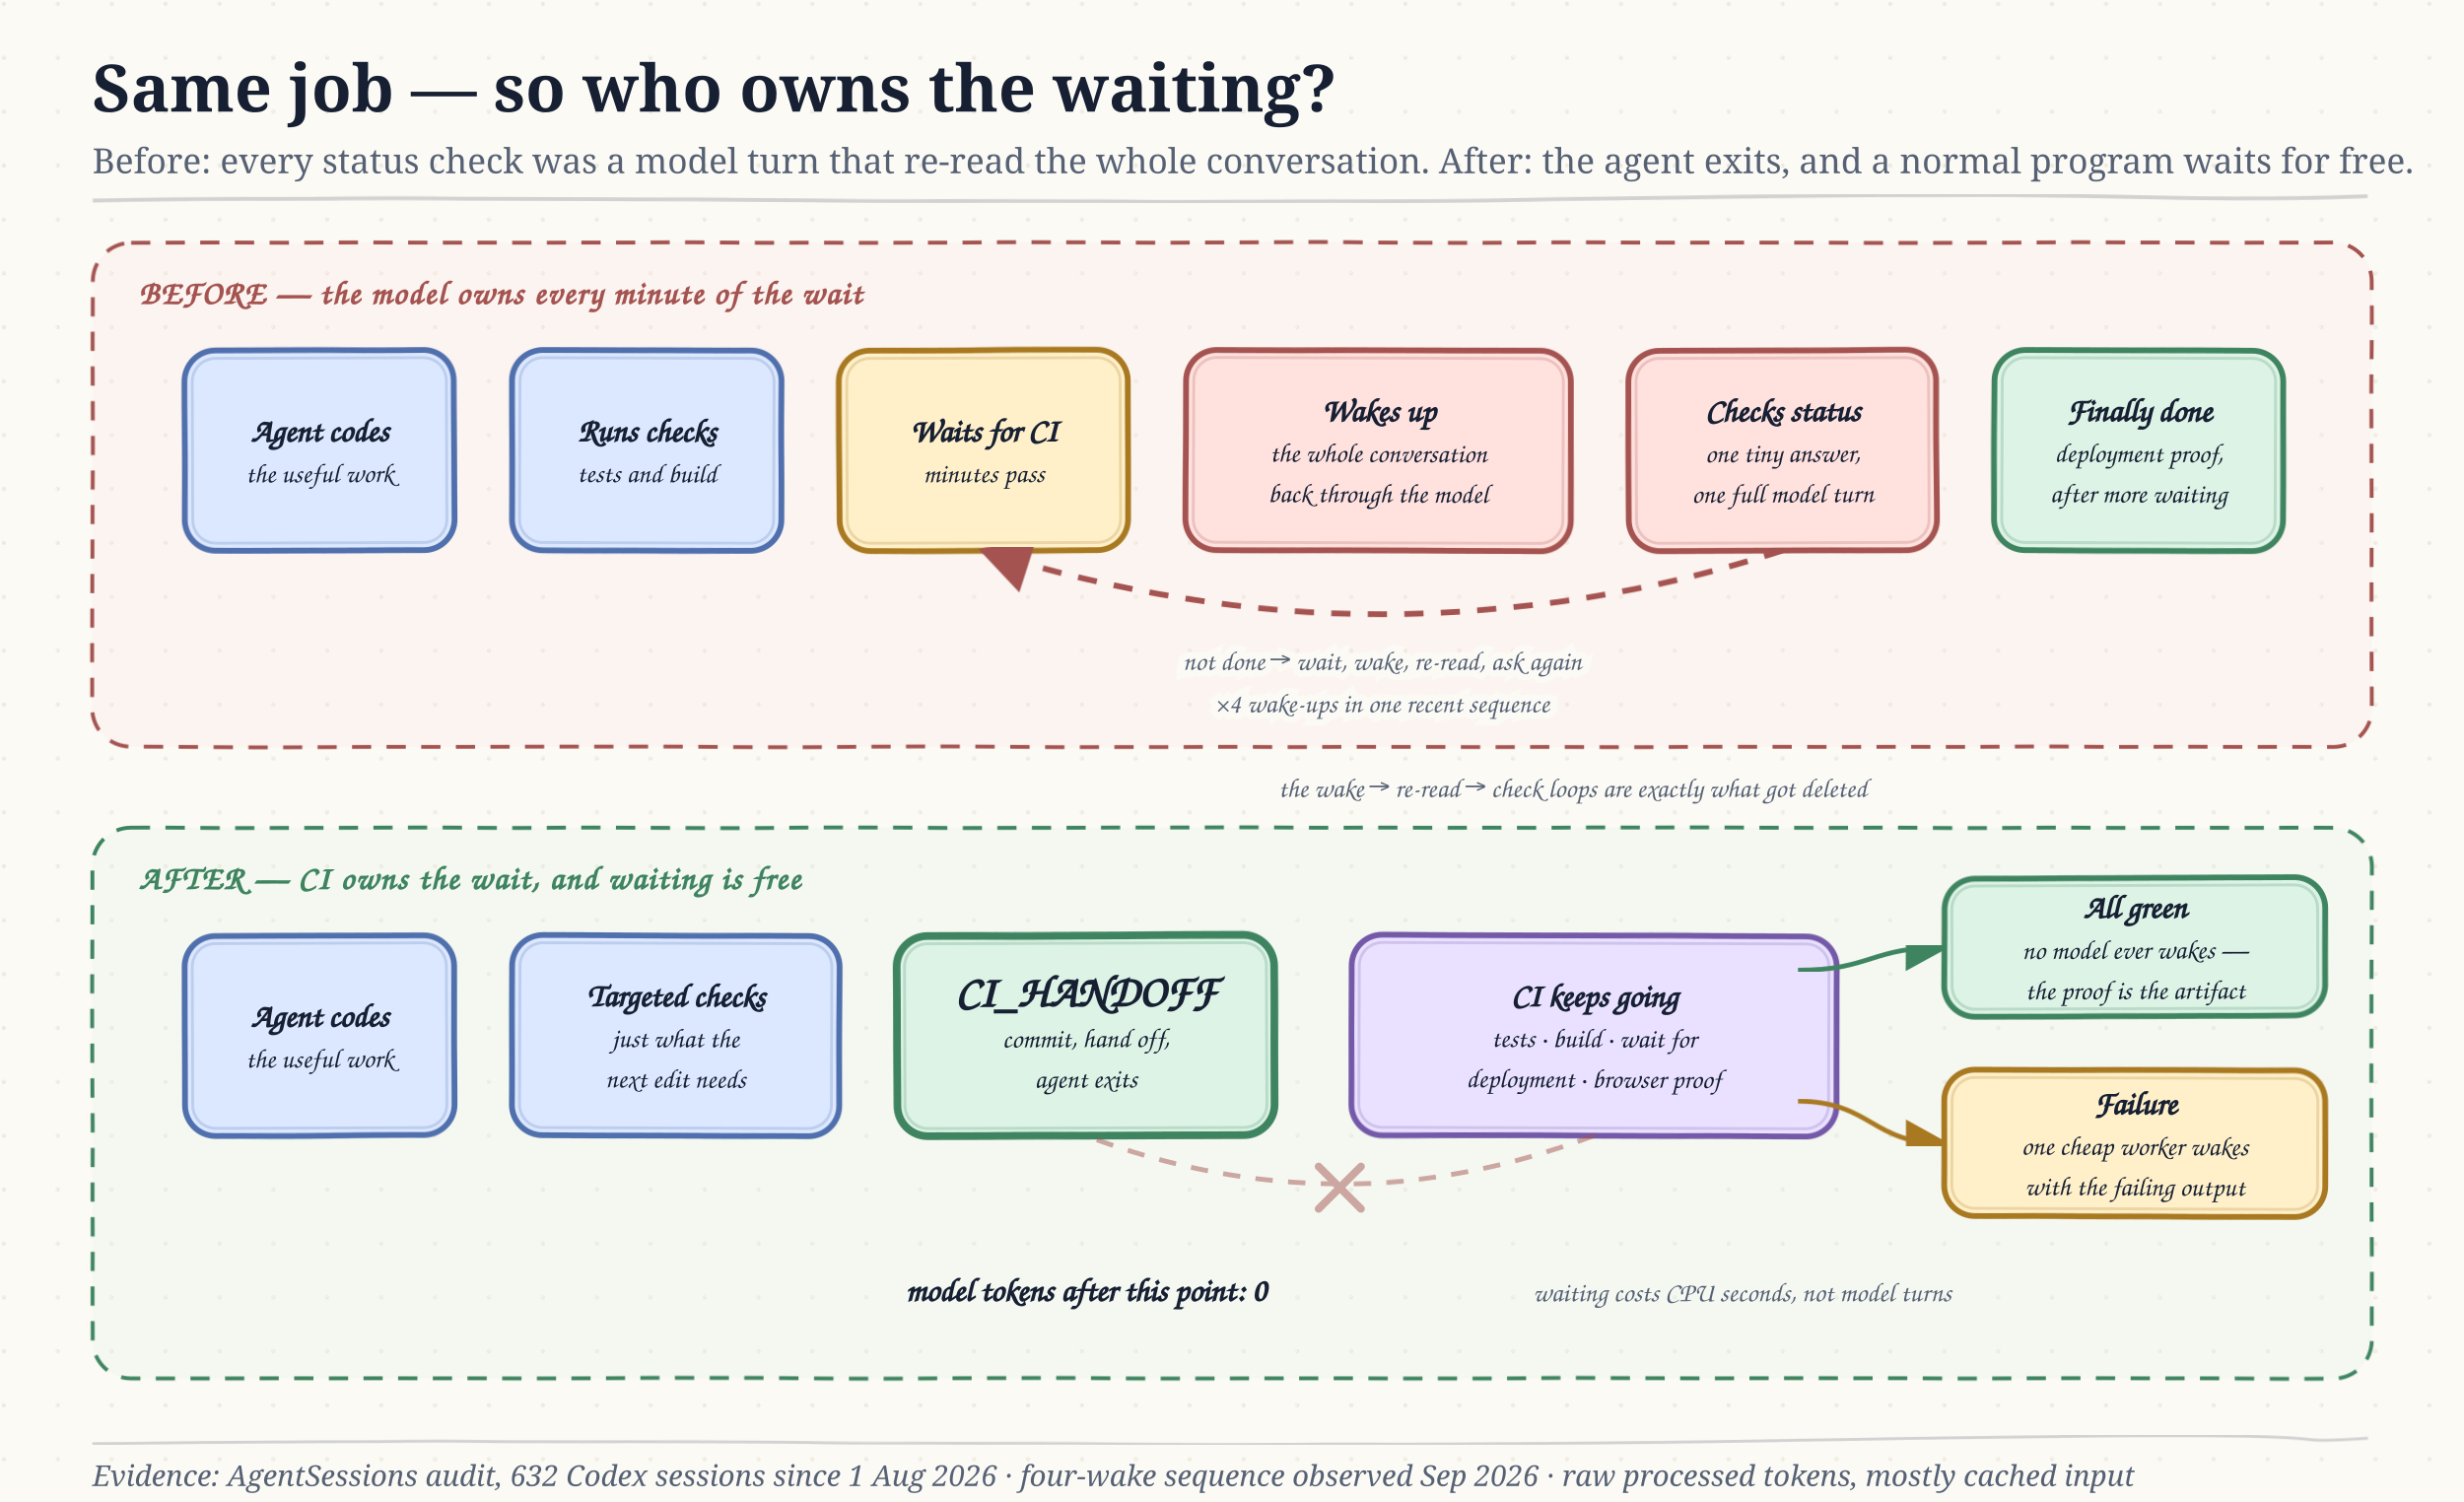
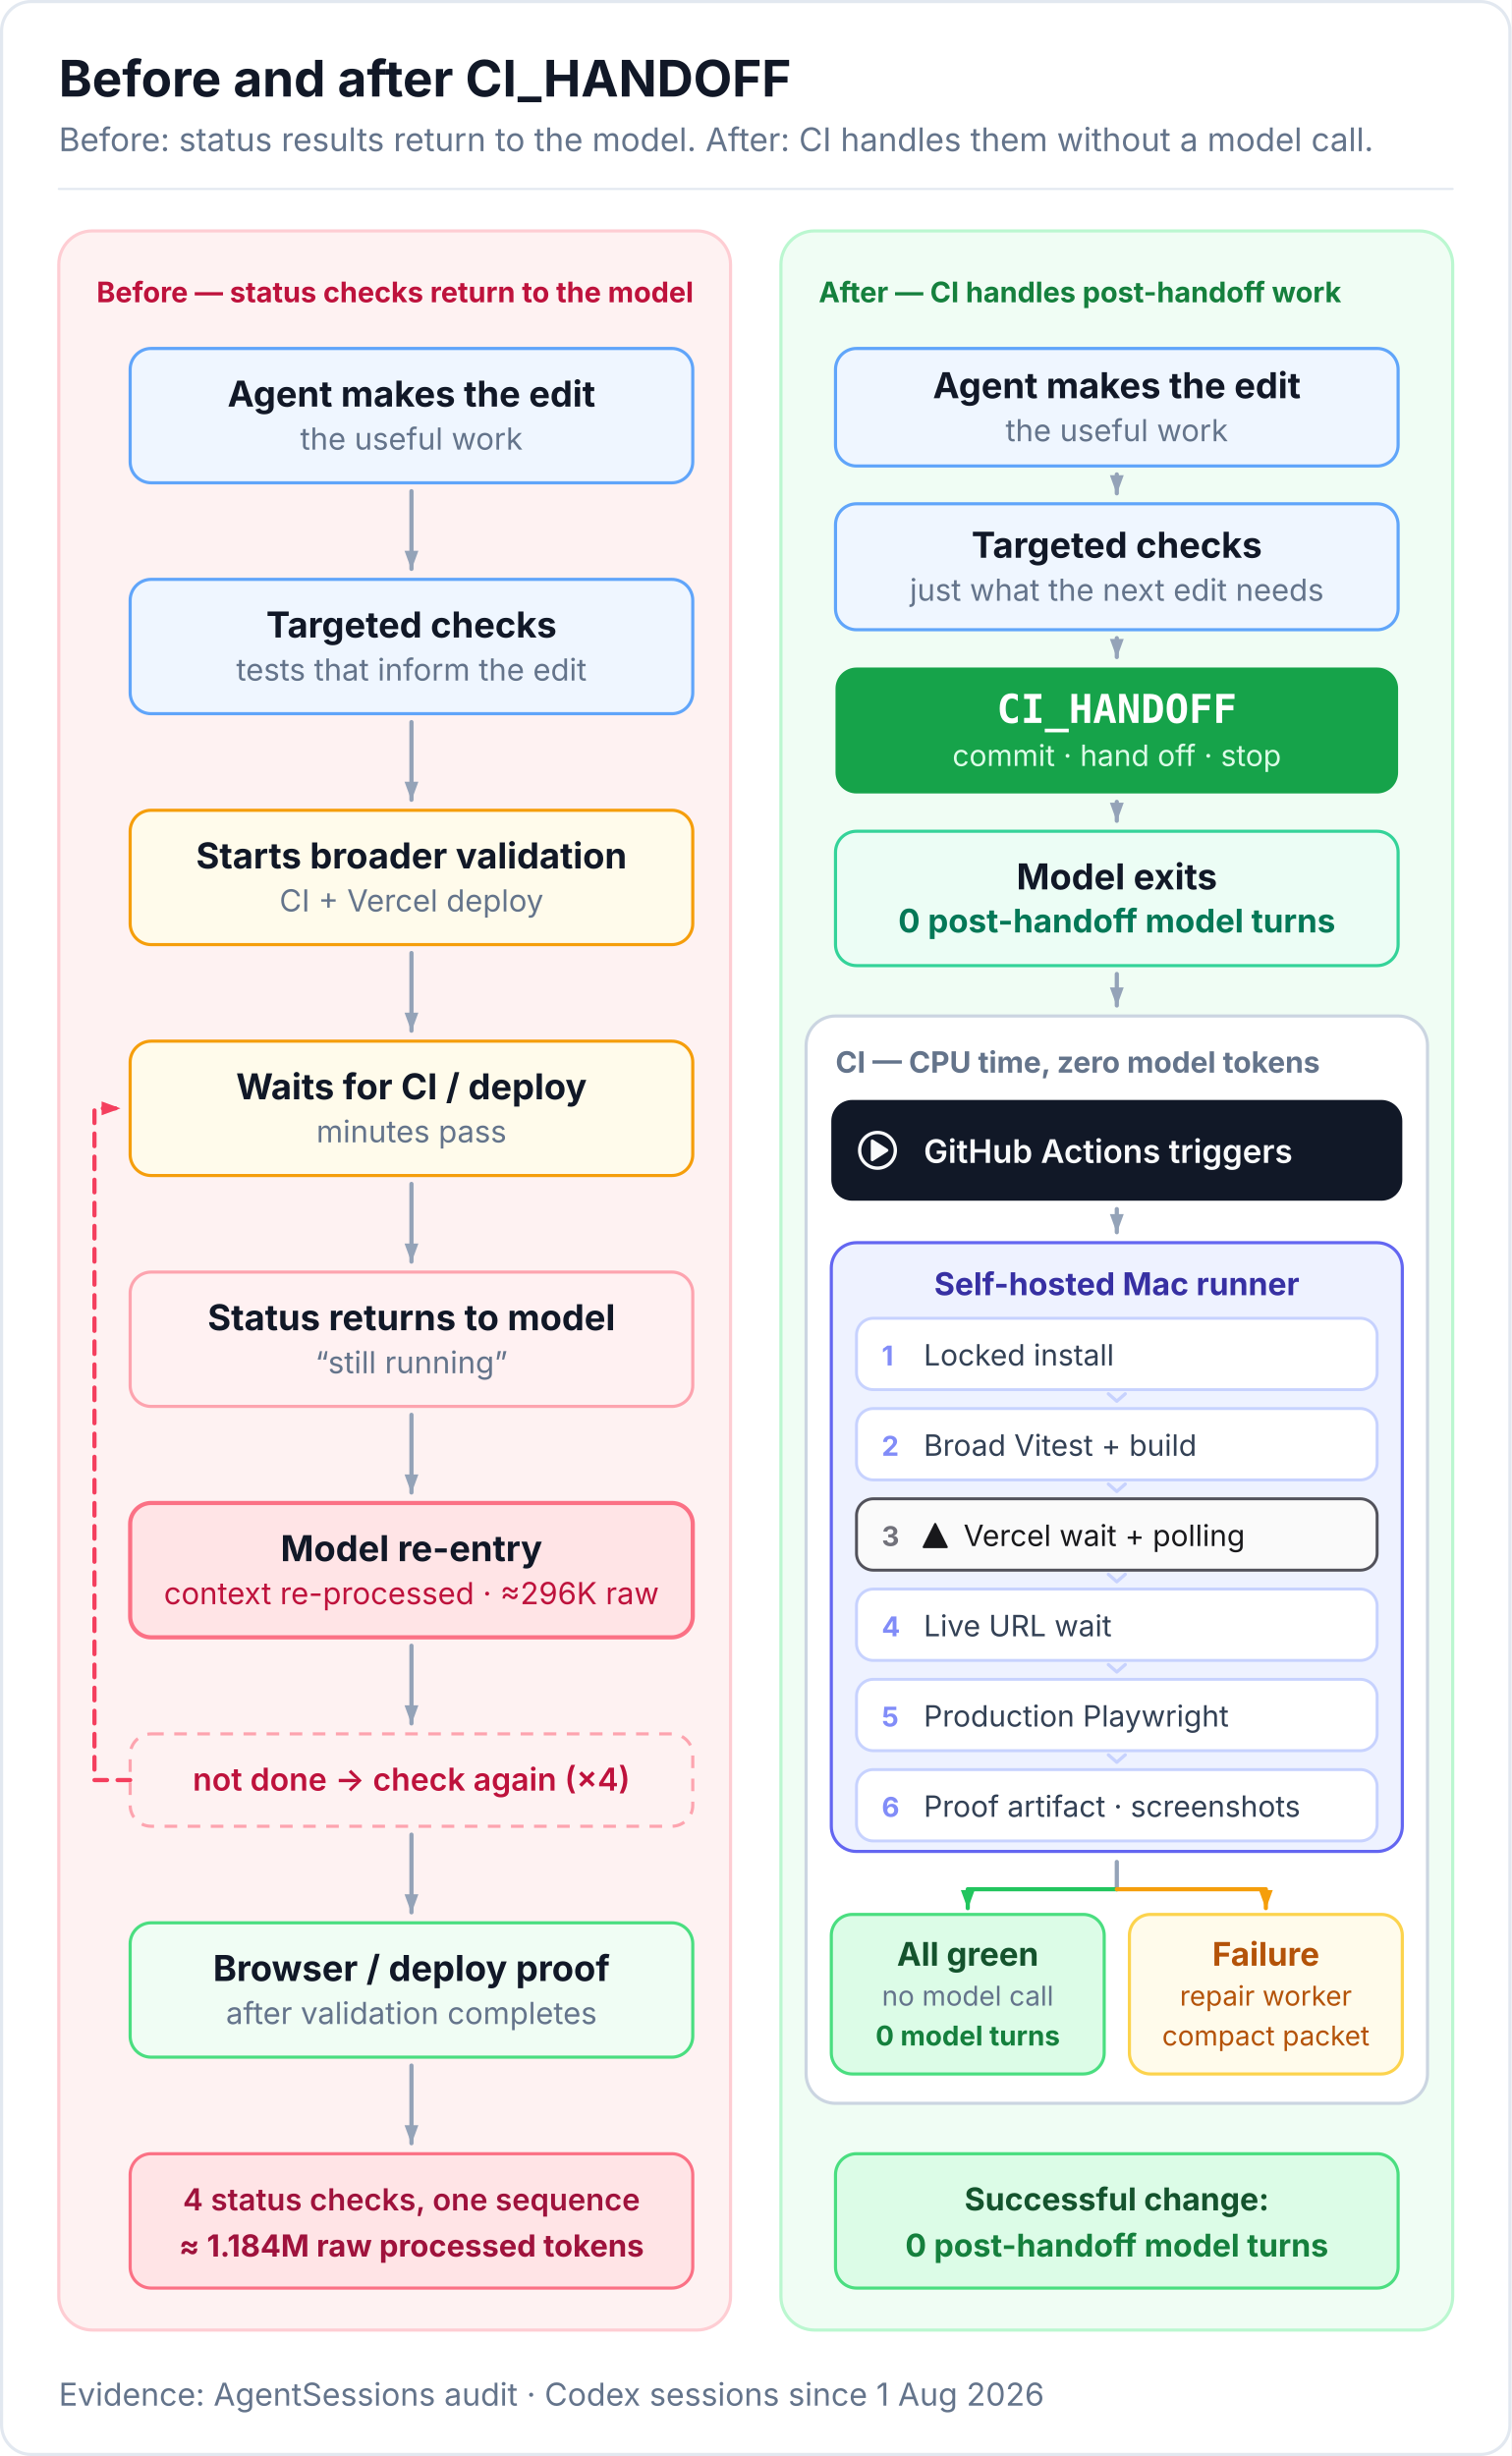
- <svg xmlns="http://www.w3.org/2000/svg" viewBox="0 0 1280 780" role="img" aria-labelledby="title desc">
+ <svg xmlns="http://www.w3.org/2000/svg" width="720" height="1170" viewBox="0 0 720 1170" role="img" aria-labelledby="title desc">
  <defs>
-     <pattern id="dots" width="28" height="28" patternUnits="userSpaceOnUse">
-       <circle cx="2" cy="2" r="1.1" fill="#e7e2d5" />
-     </pattern>
-     <filter id="wobble" x="-5%" y="-5%" width="110%" height="110%">
-       <feTurbulence type="fractalNoise" baseFrequency="0.012" numOctaves="2" seed="11" result="noise" />
-       <feDisplacementMap in="SourceGraphic" in2="noise" scale="0.85" />
-     </filter>
-     <marker id="arr-ink" markerWidth="10" markerHeight="10" refX="8" refY="5" orient="auto">
-       <path d="M 0 0 L 9 5 L 0 10 z" fill="#172033" />
+     <marker id="head-94a3b8" markerWidth="10" markerHeight="8" refX="8.6" refY="4" orient="auto" markerUnits="userSpaceOnUse">
+       <path d="M 0 0.7 L 9 4 L 0 7.3 Z" fill="#94a3b8" />
    </marker>
-     <marker id="arr-roseStroke" markerWidth="10" markerHeight="10" refX="8" refY="5" orient="auto">
-       <path d="M 0 0 L 9 5 L 0 10 z" fill="#a45350" />
+     <marker id="head-f43f5e" markerWidth="10" markerHeight="8" refX="8.6" refY="4" orient="auto" markerUnits="userSpaceOnUse">
+       <path d="M 0 0.7 L 9 4 L 0 7.3 Z" fill="#f43f5e" />
    </marker>
-     <marker id="arr-greenStroke" markerWidth="10" markerHeight="10" refX="8" refY="5" orient="auto">
-       <path d="M 0 0 L 9 5 L 0 10 z" fill="#3f8460" />
+     <marker id="head-22c55e" markerWidth="10" markerHeight="8" refX="8.6" refY="4" orient="auto" markerUnits="userSpaceOnUse">
+       <path d="M 0 0.7 L 9 4 L 0 7.3 Z" fill="#22c55e" />
    </marker>
-     <marker id="arr-amberStroke" markerWidth="10" markerHeight="10" refX="8" refY="5" orient="auto">
-       <path d="M 0 0 L 9 5 L 0 10 z" fill="#a97921" />
+     <marker id="head-f59e0b" markerWidth="10" markerHeight="8" refX="8.6" refY="4" orient="auto" markerUnits="userSpaceOnUse">
+       <path d="M 0 0.7 L 9 4 L 0 7.3 Z" fill="#f59e0b" />
    </marker>
-     <marker id="arr-purpleStroke" markerWidth="10" markerHeight="10" refX="8" refY="5" orient="auto">
-       <path d="M 0 0 L 9 5 L 0 10 z" fill="#7459a8" />
-     </marker>
-     <marker id="arr-blueStroke" markerWidth="10" markerHeight="10" refX="8" refY="5" orient="auto">
-       <path d="M 0 0 L 9 5 L 0 10 z" fill="#4f6fad" />
-     </marker>
-     <marker id="arr-muted" markerWidth="10" markerHeight="10" refX="8" refY="5" orient="auto">
-       <path d="M 0 0 L 9 5 L 0 10 z" fill="#566174" />
-     </marker>
-     <style>
-       .rough { filter: url(#wobble); }
-       .title { font: 700 34px Georgia, serif; fill: #172033; }
-       .subtitle { font: 18px Georgia, serif; fill: #566174; }
-       .lane-label { font: 700 17px "Comic Sans MS", "Bradley Hand", cursive; letter-spacing: 1px; }
-       .node-title { font: 700 17px "Comic Sans MS", "Bradley Hand", cursive; fill: #172033; }
-       .node-title-strong { font: 700 23px "Comic Sans MS", "Bradley Hand", cursive; fill: #172033; }
-       .body { font: 14px "Comic Sans MS", "Bradley Hand", cursive; fill: #172033; }
-       .small { font: 14px "Comic Sans MS", "Bradley Hand", cursive; fill: #566174; }
-       .tag { font: 700 17px "Comic Sans MS", "Bradley Hand", cursive; fill: #172033; }
-       .arrow-label { font: 14px "Comic Sans MS", "Bradley Hand", cursive; fill: #566174; paint-order: stroke; stroke: #fbfaf5; stroke-width: 7px; }
-       .banner-main { font: 700 20px "Comic Sans MS", "Bradley Hand", cursive; fill: #172033; }
-       .banner-sub { font: 15px "Comic Sans MS", "Bradley Hand", cursive; fill: #566174; }
-       .footer { font: 15px Georgia, serif; font-style: italic; fill: #566174; }
-     </style>
  </defs>
-   <rect width="1280" height="780" fill="#fbfaf5" />
-   <rect width="1280" height="780" fill="url(#dots)" opacity=".68" />
-   <text x="48" y="58" class="title">Same job — so who owns the waiting?</text>
-   <text x="48" y="90" class="subtitle">Before: every status check was a model turn that re-read the whole conversation. After: the agent exits, and a normal program waits for free.</text>
-   <path d="M 48 104 C 330 101, 580 108, 846 103 S 1125 106, 1230 102" fill="none" stroke="#172033" stroke-width="2" stroke-opacity=".18" class="rough" />
-   <rect x="48" y="126" width="1184" height="262" rx="20" fill="#ffe1de" fill-opacity=".22" stroke="#a45350" stroke-width="2" stroke-dasharray="10 8" class="rough" />
-   <text x="72" y="158" class="lane-label" fill="#a45350">BEFORE — the model owns every minute of the wait</text>
-   <g transform="rotate(-0.2 166 234)">
-     <rect x="96" y="182" width="140" height="104" rx="16" fill="#dce8ff" stroke="#4f6fad" stroke-width="3" class="rough" />
-     <rect x="100" y="186" width="132" height="96" rx="12" fill="none" stroke="#4f6fad" stroke-opacity=".22" stroke-width="1.5" />
-     <text x="166" y="229.5" text-anchor="middle" class="node-title">Agent codes</text>
-     <text x="166" y="250.5" text-anchor="middle" class="body">the useful work</text>
-   </g>
-   <g>
-     <path d="M 236 234 C 251 234, 251 234, 266 234" fill="none" stroke="#172033" stroke-width="2.5" marker-end="url(#arr-ink)" class="rough" />
-   </g>
-   <g transform="rotate(0.2 336 234)">
-     <rect x="266" y="182" width="140" height="104" rx="16" fill="#dce8ff" stroke="#4f6fad" stroke-width="3" class="rough" />
-     <rect x="270" y="186" width="132" height="96" rx="12" fill="none" stroke="#4f6fad" stroke-opacity=".22" stroke-width="1.5" />
-     <text x="336" y="229.5" text-anchor="middle" class="node-title">Runs checks</text>
-     <text x="336" y="250.5" text-anchor="middle" class="body">tests and build</text>
-   </g>
-   <g>
-     <path d="M 406 234 C 421 234, 421 234, 436 234" fill="none" stroke="#172033" stroke-width="2.5" marker-end="url(#arr-ink)" class="rough" />
-   </g>
-   <g transform="rotate(-0.2 511 234)">
-     <rect x="436" y="182" width="150" height="104" rx="16" fill="#fff0c9" stroke="#a97921" stroke-width="3" class="rough" />
-     <rect x="440" y="186" width="142" height="96" rx="12" fill="none" stroke="#a97921" stroke-opacity=".22" stroke-width="1.5" />
-     <text x="511" y="229.5" text-anchor="middle" class="node-title">Waits for CI</text>
-     <text x="511" y="250.5" text-anchor="middle" class="body">minutes pass</text>
-   </g>
-   <g>
-     <path d="M 586 234 C 601 234, 601 234, 616 234" fill="none" stroke="#172033" stroke-width="2.5" marker-end="url(#arr-ink)" class="rough" />
-   </g>
-   <g transform="rotate(0.2 716 234)">
-     <rect x="616" y="182" width="200" height="104" rx="16" fill="#ffe1de" stroke="#a45350" stroke-width="3" class="rough" />
-     <rect x="620" y="186" width="192" height="96" rx="12" fill="none" stroke="#a45350" stroke-opacity=".22" stroke-width="1.5" />
-     <text x="716" y="219" text-anchor="middle" class="node-title">Wakes up</text>
-     <text x="716" y="240" text-anchor="middle" class="body">the whole conversation</text>
-     <text x="716" y="261" text-anchor="middle" class="body">back through the model</text>
-   </g>
-   <g>
-     <path d="M 816 234 C 831 234, 831 234, 846 234" fill="none" stroke="#172033" stroke-width="2.5" marker-end="url(#arr-ink)" class="rough" />
-   </g>
-   <g transform="rotate(-0.2 926 234)">
-     <rect x="846" y="182" width="160" height="104" rx="16" fill="#ffe1de" stroke="#a45350" stroke-width="3" class="rough" />
-     <rect x="850" y="186" width="152" height="96" rx="12" fill="none" stroke="#a45350" stroke-opacity=".22" stroke-width="1.5" />
-     <text x="926" y="219" text-anchor="middle" class="node-title">Checks status</text>
-     <text x="926" y="240" text-anchor="middle" class="body">one tiny answer,</text>
-     <text x="926" y="261" text-anchor="middle" class="body">one full model turn</text>
-   </g>
-   <g>
-     <path d="M 1006 234 C 1021 234, 1021 234, 1036 234" fill="none" stroke="#172033" stroke-width="2.5" marker-end="url(#arr-ink)" class="rough" />
-   </g>
-   <g transform="rotate(0.2 1111 234)">
-     <rect x="1036" y="182" width="150" height="104" rx="16" fill="#dcf3e5" stroke="#3f8460" stroke-width="3" class="rough" />
-     <rect x="1040" y="186" width="142" height="96" rx="12" fill="none" stroke="#3f8460" stroke-opacity=".22" stroke-width="1.5" />
-     <text x="1111" y="219" text-anchor="middle" class="node-title">Finally done</text>
-     <text x="1111" y="240" text-anchor="middle" class="body">deployment proof,</text>
-     <text x="1111" y="261" text-anchor="middle" class="body">after more waiting</text>
-   </g>
-   <g>
-     <path d="M 926 286 Q 718 352, 511 286" fill="none" stroke="#a45350" stroke-width="3" stroke-dasharray="10 9" marker-end="url(#arr-roseStroke)" class="rough" />
-     <text x="718" y="348" text-anchor="middle" class="arrow-label" fill="#a45350">not done → wait, wake, re-read, ask again</text>
-     <text x="718" y="370" text-anchor="middle" class="arrow-label" fill="#a45350">×4 wake-ups in one recent sequence</text>
-   </g>
-   <g>
-     <path d="M 640 392 C 640 392, 640 424, 640 424" fill="none" stroke="#172033" stroke-width="2.5" marker-end="url(#arr-ink)" class="rough" />
-   </g>
-   <text x="664" y="414" class="small" font-style="italic">the wake → re-read → check loops are exactly what got deleted</text>
-   <rect x="48" y="430" width="1184" height="286" rx="20" fill="#dcf3e5" fill-opacity=".22" stroke="#3f8460" stroke-width="2" stroke-dasharray="10 8" class="rough" />
-   <text x="72" y="462" class="lane-label" fill="#3f8460">AFTER — CI owns the wait, and waiting is free</text>
-   <g transform="rotate(-0.2 166 538)">
-     <rect x="96" y="486" width="140" height="104" rx="16" fill="#dce8ff" stroke="#4f6fad" stroke-width="3" class="rough" />
-     <rect x="100" y="490" width="132" height="96" rx="12" fill="none" stroke="#4f6fad" stroke-opacity=".22" stroke-width="1.5" />
-     <text x="166" y="533.5" text-anchor="middle" class="node-title">Agent codes</text>
-     <text x="166" y="554.5" text-anchor="middle" class="body">the useful work</text>
-   </g>
-   <g>
-     <path d="M 236 538 C 251 538, 251 538, 266 538" fill="none" stroke="#172033" stroke-width="2.5" marker-end="url(#arr-ink)" class="rough" />
-   </g>
-   <g transform="rotate(0.2 351 538)">
-     <rect x="266" y="486" width="170" height="104" rx="16" fill="#dce8ff" stroke="#4f6fad" stroke-width="3" class="rough" />
-     <rect x="270" y="490" width="162" height="96" rx="12" fill="none" stroke="#4f6fad" stroke-opacity=".22" stroke-width="1.5" />
-     <text x="351" y="523" text-anchor="middle" class="node-title">Targeted checks</text>
-     <text x="351" y="544" text-anchor="middle" class="body">just what the</text>
-     <text x="351" y="565" text-anchor="middle" class="body">next edit needs</text>
-   </g>
-   <g>
-     <path d="M 436 538 C 451 538, 451 538, 466 538" fill="none" stroke="#172033" stroke-width="2.5" marker-end="url(#arr-ink)" class="rough" />
-   </g>
-   <g transform="rotate(-0.2 564 538)">
-     <rect x="466" y="486" width="196" height="104" rx="16" fill="#dcf3e5" stroke="#3f8460" stroke-width="4" class="rough" />
-     <rect x="470" y="490" width="188" height="96" rx="12" fill="none" stroke="#3f8460" stroke-opacity=".22" stroke-width="1.5" />
-     <text x="564" y="523" text-anchor="middle" class="node-title-strong">CI_HANDOFF</text>
-     <text x="564" y="544" text-anchor="middle" class="body">commit, hand off,</text>
-     <text x="564" y="565" text-anchor="middle" class="body">agent exits</text>
-   </g>
-   <g>
-     <path d="M 662 538 C 682 538, 682 538, 702 538" fill="none" stroke="#172033" stroke-width="2.5" marker-end="url(#arr-ink)" class="rough" />
-   </g>
-   <g transform="rotate(0.2 828 538)">
-     <rect x="702" y="486" width="252" height="104" rx="16" fill="#e9e1ff" stroke="#7459a8" stroke-width="3" class="rough" />
-     <rect x="706" y="490" width="244" height="96" rx="12" fill="none" stroke="#7459a8" stroke-opacity=".22" stroke-width="1.5" />
-     <text x="828" y="523" text-anchor="middle" class="node-title">CI keeps going</text>
-     <text x="828" y="544" text-anchor="middle" class="body">tests · build · wait for</text>
-     <text x="828" y="565" text-anchor="middle" class="body">deployment · browser proof</text>
-   </g>
-   <g>
-     <path d="M 934 504 C 972 504, 972 492, 1010 492" fill="none" stroke="#3f8460" stroke-width="2.5" marker-end="url(#arr-greenStroke)" class="rough" />
-   </g>
-   <g>
-     <path d="M 934 572 C 972 572, 972 594, 1010 594" fill="none" stroke="#a97921" stroke-width="2.5" marker-end="url(#arr-amberStroke)" class="rough" />
-   </g>
-   <g transform="rotate(-0.2 1109 492)">
-     <rect x="1010" y="456" width="198" height="72" rx="16" fill="#dcf3e5" stroke="#3f8460" stroke-width="3" class="rough" />
-     <rect x="1014" y="460" width="190" height="64" rx="12" fill="none" stroke="#3f8460" stroke-opacity=".22" stroke-width="1.5" />
-     <text x="1109" y="477" text-anchor="middle" class="node-title">All green</text>
-     <text x="1109" y="498" text-anchor="middle" class="body">no model ever wakes —</text>
-     <text x="1109" y="519" text-anchor="middle" class="body">the proof is the artifact</text>
-   </g>
-   <g transform="rotate(0.2 1109 594)">
-     <rect x="1010" y="556" width="198" height="76" rx="16" fill="#fff0c9" stroke="#a97921" stroke-width="3" class="rough" />
-     <rect x="1014" y="560" width="190" height="68" rx="12" fill="none" stroke="#a97921" stroke-opacity=".22" stroke-width="1.5" />
-     <text x="1109" y="579" text-anchor="middle" class="node-title">Failure</text>
-     <text x="1109" y="600" text-anchor="middle" class="body">one cheap worker wakes</text>
-     <text x="1109" y="621" text-anchor="middle" class="body">with the failing output</text>
-   </g>
-   <g opacity=".5">
-     <path d="M 828 590 Q 696 640, 564 590" fill="none" stroke="#a45350" stroke-width="2.5" stroke-dasharray="9 8" class="rough" />
-     <path d="M 685 606 l 22 22 M 707 606 l -22 22" stroke="#a45350" stroke-width="4" stroke-linecap="round" />
-   </g>
-   <text x="564" y="676" text-anchor="middle" class="tag" fill="#3f8460">model tokens after this point: 0</text>
-   <text x="905" y="676" text-anchor="middle" class="small" fill="#566174" font-style="italic">waiting costs CPU seconds, not model turns</text>
-   <path d="M 48 750 C 360 746, 620 754, 950 748 S 1160 751, 1230 747" fill="none" stroke="#172033" stroke-width="1.5" stroke-opacity=".18" class="rough" />
-   <text x="48" y="772" class="footer">Evidence: AgentSessions audit, 632 Codex sessions since 1 Aug 2026 · four-wake sequence observed Sep 2026 · raw processed tokens, mostly cached input</text>
+   <rect width="720" height="1170" fill="#ffffff" />
+   <rect x="0.75" y="0.75" width="718.5" height="1168.5" rx="14" fill="none" stroke="#e2e8f0" stroke-width="1.5" />
+   <text x="28" y="46" font-family="Inter, ui-sans-serif, system-ui, -apple-system, BlinkMacSystemFont, &quot;Segoe UI&quot;, sans-serif" font-size="24" font-weight="700" fill="#111827">Before and after CI_HANDOFF</text>
+   <text x="28" y="72" font-family="Inter, ui-sans-serif, system-ui, -apple-system, BlinkMacSystemFont, &quot;Segoe UI&quot;, sans-serif" font-size="15.5" font-weight="400" fill="#64748b">Before: status results return to the model. After: CI handles them without a model call.</text>
+   <path d="M 28 90 L 692 90" fill="none" stroke="#e2e8f0" stroke-width="1" stroke-linecap="round" stroke-linejoin="round" />
+   <rect x="28" y="110" width="320" height="1000" rx="16" fill="#fef2f2" stroke="#fecdd3" stroke-width="1.5" />
+   <text x="46" y="144" font-family="Inter, ui-sans-serif, system-ui, -apple-system, BlinkMacSystemFont, &quot;Segoe UI&quot;, sans-serif" font-size="13.5" font-weight="700" fill="#be123c">Before — status checks return to the model</text>
+   <rect x="62" y="166" width="268" height="64" rx="10" fill="#eff6ff" stroke="#60a5fa" stroke-width="1.5" />
+   <text x="196" y="193.7" font-family="Inter, ui-sans-serif, system-ui, -apple-system, BlinkMacSystemFont, &quot;Segoe UI&quot;, sans-serif" font-size="17" font-weight="700" fill="#111827" text-anchor="middle">Agent makes the edit</text>
+   <text x="196" y="214.2" font-family="Inter, ui-sans-serif, system-ui, -apple-system, BlinkMacSystemFont, &quot;Segoe UI&quot;, sans-serif" font-size="14.5" font-weight="400" fill="#64748b" text-anchor="middle">the useful work</text>
+   <path d="M 196 234 L 196 271" fill="none" stroke="#94a3b8" stroke-width="2" stroke-linecap="round" stroke-linejoin="round" marker-end="url(#head-94a3b8)" />
+   <rect x="62" y="276" width="268" height="64" rx="10" fill="#eff6ff" stroke="#60a5fa" stroke-width="1.5" />
+   <text x="196" y="303.7" font-family="Inter, ui-sans-serif, system-ui, -apple-system, BlinkMacSystemFont, &quot;Segoe UI&quot;, sans-serif" font-size="17" font-weight="700" fill="#111827" text-anchor="middle">Targeted checks</text>
+   <text x="196" y="324.2" font-family="Inter, ui-sans-serif, system-ui, -apple-system, BlinkMacSystemFont, &quot;Segoe UI&quot;, sans-serif" font-size="14.5" font-weight="400" fill="#64748b" text-anchor="middle">tests that inform the edit</text>
+   <path d="M 196 344 L 196 381" fill="none" stroke="#94a3b8" stroke-width="2" stroke-linecap="round" stroke-linejoin="round" marker-end="url(#head-94a3b8)" />
+   <rect x="62" y="386" width="268" height="64" rx="10" fill="#fffbeb" stroke="#f59e0b" stroke-width="1.5" />
+   <text x="196" y="413.7" font-family="Inter, ui-sans-serif, system-ui, -apple-system, BlinkMacSystemFont, &quot;Segoe UI&quot;, sans-serif" font-size="17" font-weight="700" fill="#111827" text-anchor="middle">Starts broader validation</text>
+   <text x="196" y="434.2" font-family="Inter, ui-sans-serif, system-ui, -apple-system, BlinkMacSystemFont, &quot;Segoe UI&quot;, sans-serif" font-size="14.5" font-weight="400" fill="#64748b" text-anchor="middle">CI + Vercel deploy</text>
+   <path d="M 196 454 L 196 491" fill="none" stroke="#94a3b8" stroke-width="2" stroke-linecap="round" stroke-linejoin="round" marker-end="url(#head-94a3b8)" />
+   <rect x="62" y="496" width="268" height="64" rx="10" fill="#fffbeb" stroke="#f59e0b" stroke-width="1.5" />
+   <text x="196" y="523.7" font-family="Inter, ui-sans-serif, system-ui, -apple-system, BlinkMacSystemFont, &quot;Segoe UI&quot;, sans-serif" font-size="17" font-weight="700" fill="#111827" text-anchor="middle">Waits for CI / deploy</text>
+   <text x="196" y="544.2" font-family="Inter, ui-sans-serif, system-ui, -apple-system, BlinkMacSystemFont, &quot;Segoe UI&quot;, sans-serif" font-size="14.5" font-weight="400" fill="#64748b" text-anchor="middle">minutes pass</text>
+   <path d="M 196 564 L 196 601" fill="none" stroke="#94a3b8" stroke-width="2" stroke-linecap="round" stroke-linejoin="round" marker-end="url(#head-94a3b8)" />
+   <rect x="62" y="606" width="268" height="64" rx="10" fill="#fff1f2" stroke="#fda4af" stroke-width="1.5" />
+   <text x="196" y="633.7" font-family="Inter, ui-sans-serif, system-ui, -apple-system, BlinkMacSystemFont, &quot;Segoe UI&quot;, sans-serif" font-size="17" font-weight="700" fill="#111827" text-anchor="middle">Status returns to model</text>
+   <text x="196" y="654.2" font-family="Inter, ui-sans-serif, system-ui, -apple-system, BlinkMacSystemFont, &quot;Segoe UI&quot;, sans-serif" font-size="14.5" font-weight="400" fill="#64748b" text-anchor="middle">“still running”</text>
+   <path d="M 196 674 L 196 711" fill="none" stroke="#94a3b8" stroke-width="2" stroke-linecap="round" stroke-linejoin="round" marker-end="url(#head-94a3b8)" />
+   <rect x="62" y="716" width="268" height="64" rx="10" fill="#ffe4e6" stroke="#fb7185" stroke-width="2" />
+   <text x="196" y="743.7" font-family="Inter, ui-sans-serif, system-ui, -apple-system, BlinkMacSystemFont, &quot;Segoe UI&quot;, sans-serif" font-size="17" font-weight="700" fill="#111827" text-anchor="middle">Model re-entry</text>
+   <text x="196" y="764.2" font-family="Inter, ui-sans-serif, system-ui, -apple-system, BlinkMacSystemFont, &quot;Segoe UI&quot;, sans-serif" font-size="14.5" font-weight="400" fill="#be123c" text-anchor="middle">context re-processed · ≈296K raw</text>
+   <path d="M 196 784 L 196 821" fill="none" stroke="#94a3b8" stroke-width="2" stroke-linecap="round" stroke-linejoin="round" marker-end="url(#head-94a3b8)" />
+   <rect x="62" y="826" width="268" height="44" rx="10" fill="none" stroke="#fda4af" stroke-width="1.5" stroke-dasharray="6 5" />
+   <text x="196" y="853" font-family="Inter, ui-sans-serif, system-ui, -apple-system, BlinkMacSystemFont, &quot;Segoe UI&quot;, sans-serif" font-size="15" font-weight="600" fill="#be123c" text-anchor="middle">not done → check again (×4)</text>
+   <path d="M 196 874 L 196 911" fill="none" stroke="#94a3b8" stroke-width="2" stroke-linecap="round" stroke-linejoin="round" marker-end="url(#head-94a3b8)" />
+   <rect x="62" y="916" width="268" height="64" rx="10" fill="#f0fdf4" stroke="#4ade80" stroke-width="1.5" />
+   <text x="196" y="943.7" font-family="Inter, ui-sans-serif, system-ui, -apple-system, BlinkMacSystemFont, &quot;Segoe UI&quot;, sans-serif" font-size="17" font-weight="700" fill="#111827" text-anchor="middle">Browser / deploy proof</text>
+   <text x="196" y="964.2" font-family="Inter, ui-sans-serif, system-ui, -apple-system, BlinkMacSystemFont, &quot;Segoe UI&quot;, sans-serif" font-size="14.5" font-weight="400" fill="#64748b" text-anchor="middle">after validation completes</text>
+   <path d="M 196 984 L 196 1021" fill="none" stroke="#94a3b8" stroke-width="2" stroke-linecap="round" stroke-linejoin="round" marker-end="url(#head-94a3b8)" />
+   <rect x="62" y="1026" width="268" height="64" rx="10" fill="#ffe4e6" stroke="#fb7185" stroke-width="1.5" />
+   <text x="196" y="1053" font-family="Inter, ui-sans-serif, system-ui, -apple-system, BlinkMacSystemFont, &quot;Segoe UI&quot;, sans-serif" font-size="14.5" font-weight="600" fill="#9f123c" text-anchor="middle">4 status checks, one sequence</text>
+   <text x="196" y="1075" font-family="Inter, ui-sans-serif, system-ui, -apple-system, BlinkMacSystemFont, &quot;Segoe UI&quot;, sans-serif" font-size="14.5" font-weight="700" fill="#9f123c" text-anchor="middle">≈ 1.184M raw processed tokens</text>
+   <path d="M 62 848 L 45 848 L 45 528 L 57 528" fill="none" stroke="#f43f5e" stroke-width="2" stroke-linecap="round" stroke-linejoin="round" stroke-dasharray="6 5" marker-end="url(#head-f43f5e)" />
+   <rect x="372" y="110" width="320" height="1000" rx="16" fill="#f0fdf4" stroke="#bbf7d0" stroke-width="1.5" />
+   <text x="390" y="144" font-family="Inter, ui-sans-serif, system-ui, -apple-system, BlinkMacSystemFont, &quot;Segoe UI&quot;, sans-serif" font-size="13.5" font-weight="700" fill="#15803d">After — CI handles post-handoff work</text>
+   <rect x="398" y="166" width="268" height="56" rx="10" fill="#eff6ff" stroke="#60a5fa" stroke-width="1.5" />
+   <text x="532" y="189.7" font-family="Inter, ui-sans-serif, system-ui, -apple-system, BlinkMacSystemFont, &quot;Segoe UI&quot;, sans-serif" font-size="17" font-weight="700" fill="#111827" text-anchor="middle">Agent makes the edit</text>
+   <text x="532" y="210.2" font-family="Inter, ui-sans-serif, system-ui, -apple-system, BlinkMacSystemFont, &quot;Segoe UI&quot;, sans-serif" font-size="14.5" font-weight="400" fill="#64748b" text-anchor="middle">the useful work</text>
+   <path d="M 532 226 L 532 235" fill="none" stroke="#94a3b8" stroke-width="2" stroke-linecap="round" stroke-linejoin="round" marker-end="url(#head-94a3b8)" />
+   <rect x="398" y="240" width="268" height="60" rx="10" fill="#eff6ff" stroke="#60a5fa" stroke-width="1.5" />
+   <text x="532" y="265.7" font-family="Inter, ui-sans-serif, system-ui, -apple-system, BlinkMacSystemFont, &quot;Segoe UI&quot;, sans-serif" font-size="17" font-weight="700" fill="#111827" text-anchor="middle">Targeted checks</text>
+   <text x="532" y="286.2" font-family="Inter, ui-sans-serif, system-ui, -apple-system, BlinkMacSystemFont, &quot;Segoe UI&quot;, sans-serif" font-size="14.5" font-weight="400" fill="#64748b" text-anchor="middle">just what the next edit needs</text>
+   <path d="M 532 304 L 532 313" fill="none" stroke="#94a3b8" stroke-width="2" stroke-linecap="round" stroke-linejoin="round" marker-end="url(#head-94a3b8)" />
+   <rect x="398" y="318" width="268" height="60" rx="10" fill="#16a34a" stroke="none" stroke-width="0" />
+   <text x="532" y="344.4" font-family="ui-monospace, SFMono-Regular, Menlo, Consolas, monospace" font-size="19" font-weight="700" fill="#ffffff" text-anchor="middle">CI_HANDOFF</text>
+   <text x="532" y="364.9" font-family="Inter, ui-sans-serif, system-ui, -apple-system, BlinkMacSystemFont, &quot;Segoe UI&quot;, sans-serif" font-size="14" font-weight="400" fill="#dcfce7" text-anchor="middle">commit · hand off · stop</text>
+   <path d="M 532 382 L 532 391" fill="none" stroke="#94a3b8" stroke-width="2" stroke-linecap="round" stroke-linejoin="round" marker-end="url(#head-94a3b8)" />
+   <rect x="398" y="396" width="268" height="64" rx="10" fill="#ecfdf5" stroke="#34d399" stroke-width="1.5" />
+   <text x="532" y="423.7" font-family="Inter, ui-sans-serif, system-ui, -apple-system, BlinkMacSystemFont, &quot;Segoe UI&quot;, sans-serif" font-size="17" font-weight="700" fill="#111827" text-anchor="middle">Model exits</text>
+   <text x="532" y="444.2" font-family="Inter, ui-sans-serif, system-ui, -apple-system, BlinkMacSystemFont, &quot;Segoe UI&quot;, sans-serif" font-size="15.5" font-weight="700" fill="#047857" text-anchor="middle">0 post-handoff model turns</text>
+   <path d="M 532 464 L 532 479" fill="none" stroke="#94a3b8" stroke-width="2" stroke-linecap="round" stroke-linejoin="round" marker-end="url(#head-94a3b8)" />
+   <rect x="384" y="484" width="296" height="518" rx="14" fill="#ffffff" stroke="#cbd5e1" stroke-width="1.5" />
+   <text x="398" y="511" font-family="Inter, ui-sans-serif, system-ui, -apple-system, BlinkMacSystemFont, &quot;Segoe UI&quot;, sans-serif" font-size="14" font-weight="700" fill="#64748b">CI — CPU time, zero model tokens</text>
+   <rect x="396" y="524" width="272" height="48" rx="10" fill="#111827" stroke="none" stroke-width="0" />
+   <circle cx="418" cy="548" r="8.5" fill="none" stroke="#f9fafb" stroke-width="1.6" />
+   <path d="M 415.5 543.5 L 422.5 548 L 415.5 552.5 Z" fill="#f9fafb" stroke="#f9fafb" stroke-width="1.4" stroke-linecap="round" stroke-linejoin="round" />
+   <text x="440" y="554" font-family="Inter, ui-sans-serif, system-ui, -apple-system, BlinkMacSystemFont, &quot;Segoe UI&quot;, sans-serif" font-size="15.5" font-weight="600" fill="#f9fafb">GitHub Actions triggers</text>
+   <path d="M 532 576 L 532 587" fill="none" stroke="#94a3b8" stroke-width="2" stroke-linecap="round" stroke-linejoin="round" marker-end="url(#head-94a3b8)" />
+   <rect x="396" y="592" width="272" height="290" rx="12" fill="#eef2ff" stroke="#6366f1" stroke-width="1.5" />
+   <text x="532" y="617" font-family="Inter, ui-sans-serif, system-ui, -apple-system, BlinkMacSystemFont, &quot;Segoe UI&quot;, sans-serif" font-size="15" font-weight="700" fill="#3730a3" text-anchor="middle">Self-hosted Mac runner</text>
+   <rect x="408" y="628" width="248" height="34" rx="8" fill="#ffffff" stroke="#c7d2fe" stroke-width="1.4" />
+   <text x="420" y="650.5" font-family="Inter, ui-sans-serif, system-ui, -apple-system, BlinkMacSystemFont, &quot;Segoe UI&quot;, sans-serif" font-size="13" font-weight="700" fill="#818cf8">1</text>
+   <text x="440" y="650.5" font-family="Inter, ui-sans-serif, system-ui, -apple-system, BlinkMacSystemFont, &quot;Segoe UI&quot;, sans-serif" font-size="14" font-weight="400" fill="#334155">Locked install</text>
+   <path d="M 528 664 L 532 667.5 L 536 664" fill="none" stroke="#c7d2fe" stroke-width="1.6" stroke-linecap="round" stroke-linejoin="round" />
+   <rect x="408" y="671" width="248" height="34" rx="8" fill="#ffffff" stroke="#c7d2fe" stroke-width="1.4" />
+   <text x="420" y="693.5" font-family="Inter, ui-sans-serif, system-ui, -apple-system, BlinkMacSystemFont, &quot;Segoe UI&quot;, sans-serif" font-size="13" font-weight="700" fill="#818cf8">2</text>
+   <text x="440" y="693.5" font-family="Inter, ui-sans-serif, system-ui, -apple-system, BlinkMacSystemFont, &quot;Segoe UI&quot;, sans-serif" font-size="14" font-weight="400" fill="#334155">Broad Vitest + build</text>
+   <path d="M 528 707 L 532 710.5 L 536 707" fill="none" stroke="#c7d2fe" stroke-width="1.6" stroke-linecap="round" stroke-linejoin="round" />
+   <rect x="408" y="714" width="248" height="34" rx="8" fill="#fafafa" stroke="#52525b" stroke-width="1.4" />
+   <text x="420" y="736.5" font-family="Inter, ui-sans-serif, system-ui, -apple-system, BlinkMacSystemFont, &quot;Segoe UI&quot;, sans-serif" font-size="13" font-weight="700" fill="#71717a">3</text>
+   <path d="M 440 737 L 445.5 726 L 451 737 Z" fill="#18181b" stroke="#18181b" stroke-width="1" stroke-linecap="round" stroke-linejoin="round" />
+   <text x="459" y="736.5" font-family="Inter, ui-sans-serif, system-ui, -apple-system, BlinkMacSystemFont, &quot;Segoe UI&quot;, sans-serif" font-size="14" font-weight="400" fill="#18181b">Vercel wait + polling</text>
+   <path d="M 528 750 L 532 753.5 L 536 750" fill="none" stroke="#c7d2fe" stroke-width="1.6" stroke-linecap="round" stroke-linejoin="round" />
+   <rect x="408" y="757" width="248" height="34" rx="8" fill="#ffffff" stroke="#c7d2fe" stroke-width="1.4" />
+   <text x="420" y="779.5" font-family="Inter, ui-sans-serif, system-ui, -apple-system, BlinkMacSystemFont, &quot;Segoe UI&quot;, sans-serif" font-size="13" font-weight="700" fill="#818cf8">4</text>
+   <text x="440" y="779.5" font-family="Inter, ui-sans-serif, system-ui, -apple-system, BlinkMacSystemFont, &quot;Segoe UI&quot;, sans-serif" font-size="14" font-weight="400" fill="#334155">Live URL wait</text>
+   <path d="M 528 793 L 532 796.5 L 536 793" fill="none" stroke="#c7d2fe" stroke-width="1.6" stroke-linecap="round" stroke-linejoin="round" />
+   <rect x="408" y="800" width="248" height="34" rx="8" fill="#ffffff" stroke="#c7d2fe" stroke-width="1.4" />
+   <text x="420" y="822.5" font-family="Inter, ui-sans-serif, system-ui, -apple-system, BlinkMacSystemFont, &quot;Segoe UI&quot;, sans-serif" font-size="13" font-weight="700" fill="#818cf8">5</text>
+   <text x="440" y="822.5" font-family="Inter, ui-sans-serif, system-ui, -apple-system, BlinkMacSystemFont, &quot;Segoe UI&quot;, sans-serif" font-size="14" font-weight="400" fill="#334155">Production Playwright</text>
+   <path d="M 528 836 L 532 839.5 L 536 836" fill="none" stroke="#c7d2fe" stroke-width="1.6" stroke-linecap="round" stroke-linejoin="round" />
+   <rect x="408" y="843" width="248" height="34" rx="8" fill="#ffffff" stroke="#c7d2fe" stroke-width="1.4" />
+   <text x="420" y="865.5" font-family="Inter, ui-sans-serif, system-ui, -apple-system, BlinkMacSystemFont, &quot;Segoe UI&quot;, sans-serif" font-size="13" font-weight="700" fill="#818cf8">6</text>
+   <text x="440" y="865.5" font-family="Inter, ui-sans-serif, system-ui, -apple-system, BlinkMacSystemFont, &quot;Segoe UI&quot;, sans-serif" font-size="14" font-weight="400" fill="#334155">Proof artifact · screenshots</text>
+   <path d="M 532 887 L 532 900" fill="none" stroke="#94a3b8" stroke-width="2" stroke-linecap="round" stroke-linejoin="round" />
+   <path d="M 532 900 L 461 900 L 461 909" fill="none" stroke="#22c55e" stroke-width="2" stroke-linecap="round" stroke-linejoin="round" marker-end="url(#head-22c55e)" />
+   <path d="M 532 900 L 603 900 L 603 909" fill="none" stroke="#f59e0b" stroke-width="2" stroke-linecap="round" stroke-linejoin="round" marker-end="url(#head-f59e0b)" />
+   <rect x="396" y="912" width="130" height="76" rx="10" fill="#dcfce7" stroke="#4ade80" stroke-width="1.5" />
+   <text x="461" y="936.425" font-family="Inter, ui-sans-serif, system-ui, -apple-system, BlinkMacSystemFont, &quot;Segoe UI&quot;, sans-serif" font-size="15.5" font-weight="700" fill="#14532d" text-anchor="middle">All green</text>
+   <text x="461" y="955.425" font-family="Inter, ui-sans-serif, system-ui, -apple-system, BlinkMacSystemFont, &quot;Segoe UI&quot;, sans-serif" font-size="13" font-weight="400" fill="#64748b" text-anchor="middle">no model call</text>
+   <text x="461" y="974.425" font-family="Inter, ui-sans-serif, system-ui, -apple-system, BlinkMacSystemFont, &quot;Segoe UI&quot;, sans-serif" font-size="13" font-weight="700" fill="#15803d" text-anchor="middle">0 model turns</text>
+   <rect x="538" y="912" width="130" height="76" rx="10" fill="#fffbeb" stroke="#fcd34d" stroke-width="1.5" />
+   <text x="603" y="936.425" font-family="Inter, ui-sans-serif, system-ui, -apple-system, BlinkMacSystemFont, &quot;Segoe UI&quot;, sans-serif" font-size="15.5" font-weight="700" fill="#b45309" text-anchor="middle">Failure</text>
+   <text x="603" y="955.425" font-family="Inter, ui-sans-serif, system-ui, -apple-system, BlinkMacSystemFont, &quot;Segoe UI&quot;, sans-serif" font-size="13" font-weight="400" fill="#b45309" text-anchor="middle">repair worker</text>
+   <text x="603" y="974.425" font-family="Inter, ui-sans-serif, system-ui, -apple-system, BlinkMacSystemFont, &quot;Segoe UI&quot;, sans-serif" font-size="13" font-weight="400" fill="#b45309" text-anchor="middle">compact packet</text>
+   <rect x="398" y="1026" width="268" height="64" rx="10" fill="#dcfce7" stroke="#4ade80" stroke-width="1.5" />
+   <text x="532" y="1053" font-family="Inter, ui-sans-serif, system-ui, -apple-system, BlinkMacSystemFont, &quot;Segoe UI&quot;, sans-serif" font-size="15" font-weight="700" fill="#14532d" text-anchor="middle">Successful change:</text>
+   <text x="532" y="1075" font-family="Inter, ui-sans-serif, system-ui, -apple-system, BlinkMacSystemFont, &quot;Segoe UI&quot;, sans-serif" font-size="15" font-weight="700" fill="#15803d" text-anchor="middle">0 post-handoff model turns</text>
+   <text x="28" y="1146" font-family="Inter, ui-sans-serif, system-ui, -apple-system, BlinkMacSystemFont, &quot;Segoe UI&quot;, sans-serif" font-size="15" font-weight="400" fill="#64748b">Evidence: AgentSessions audit · Codex sessions since 1 Aug 2026</text>
</svg>
